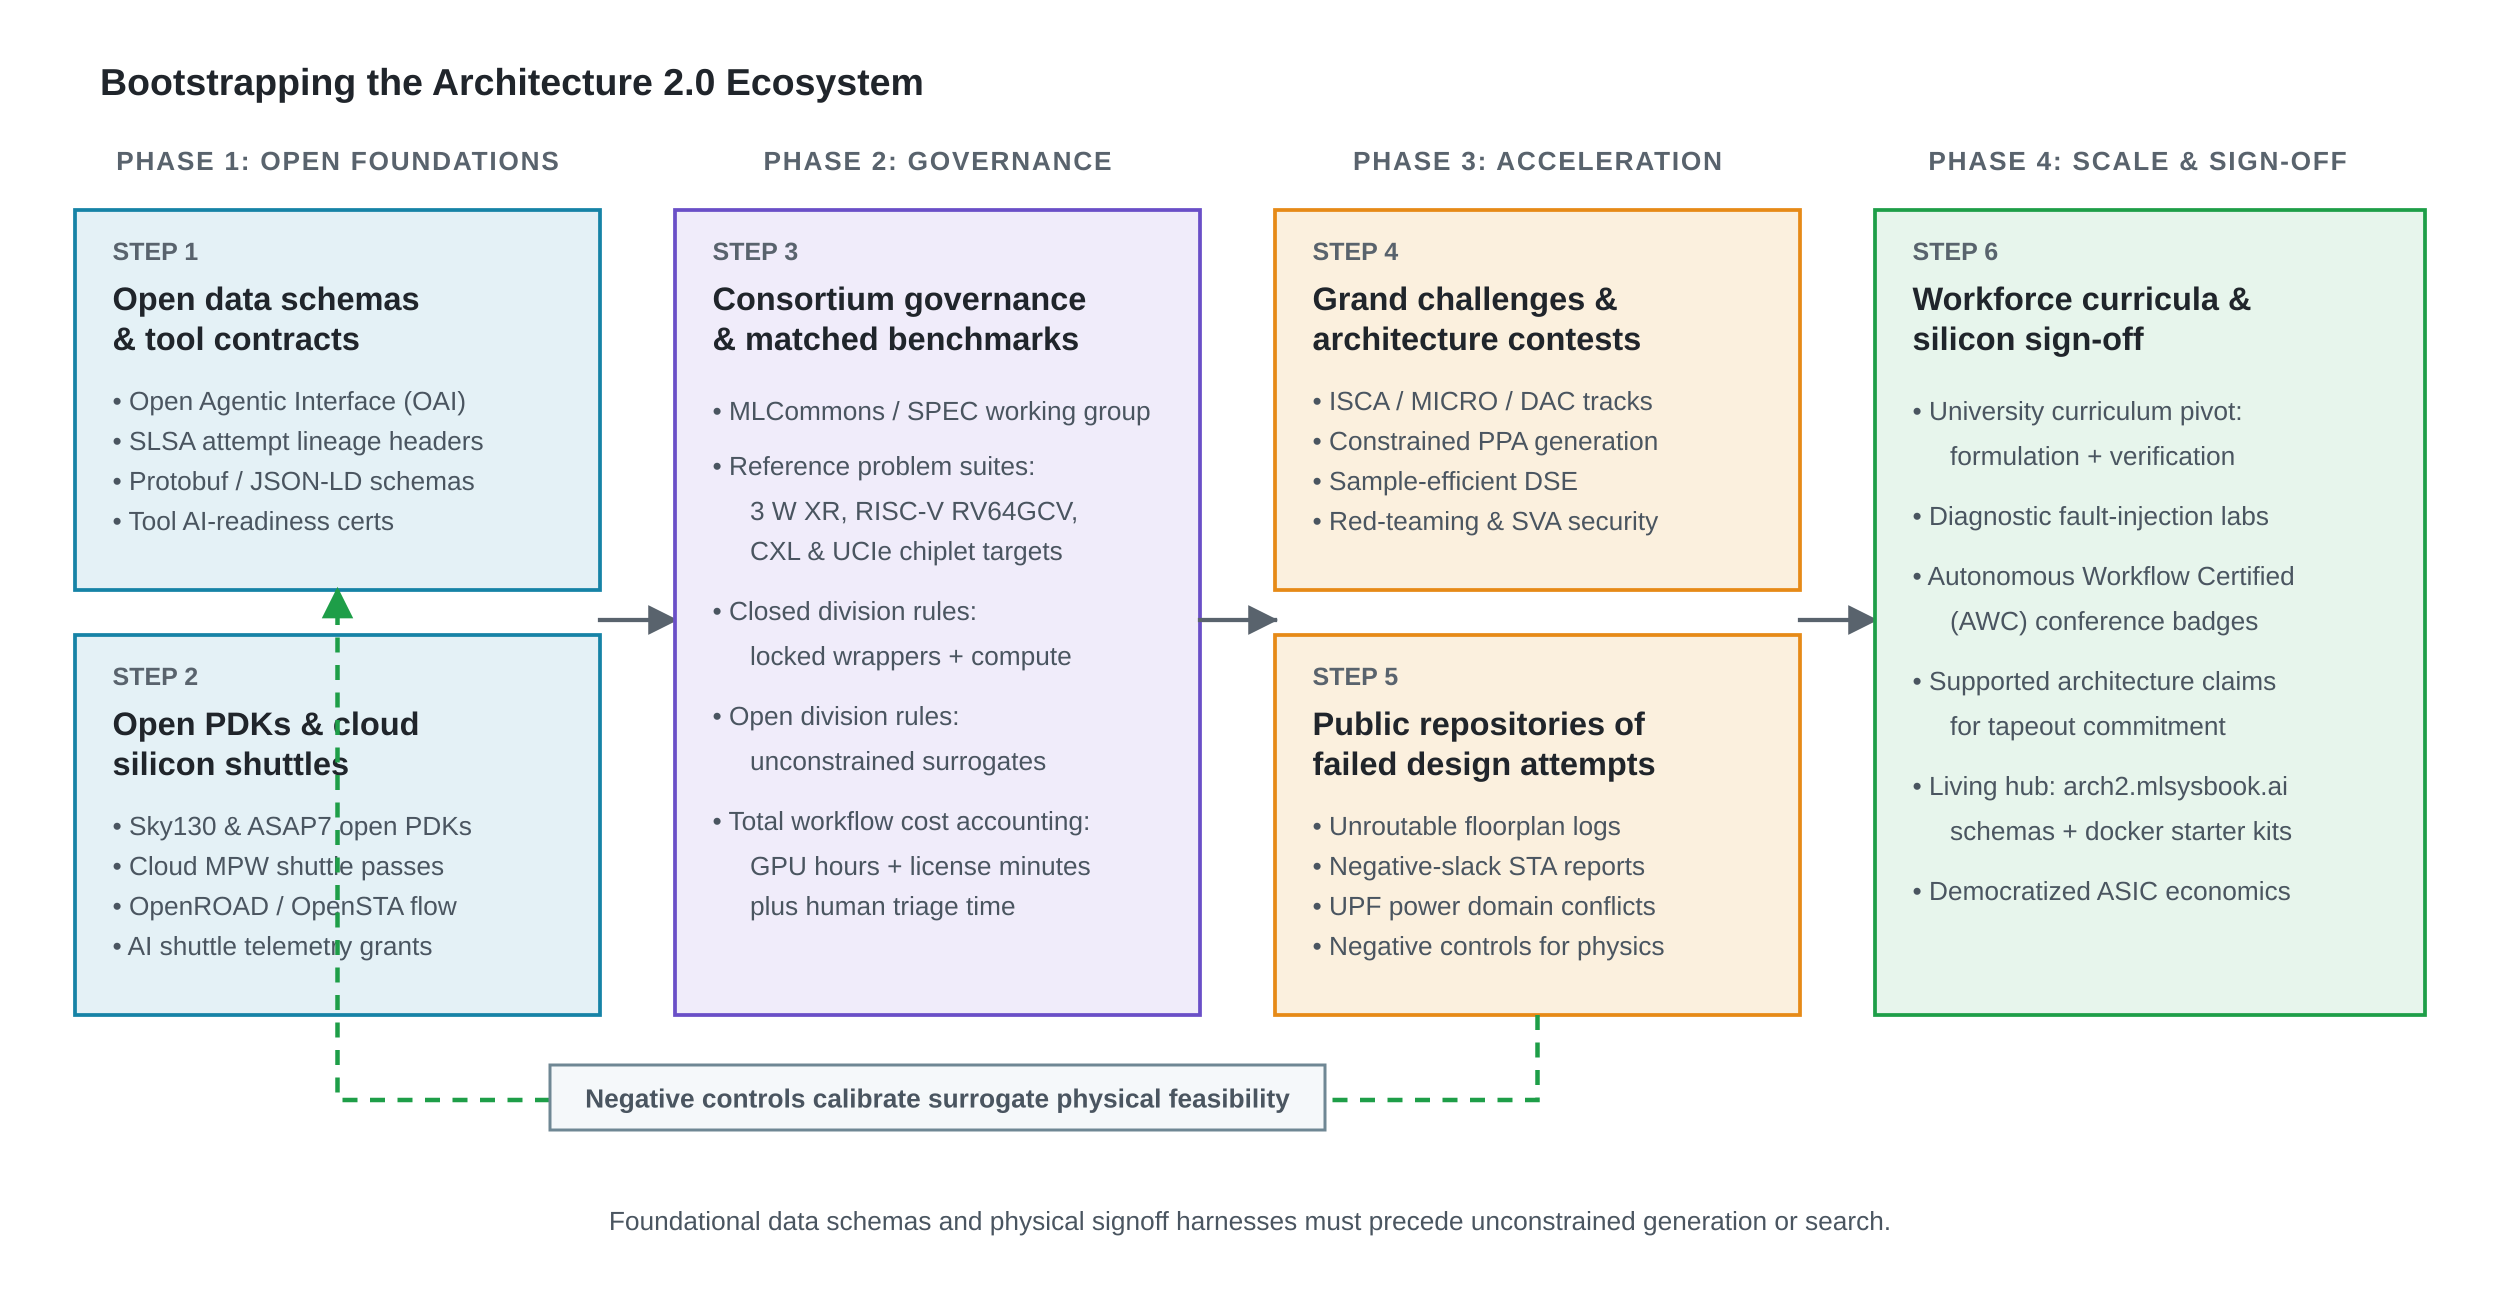
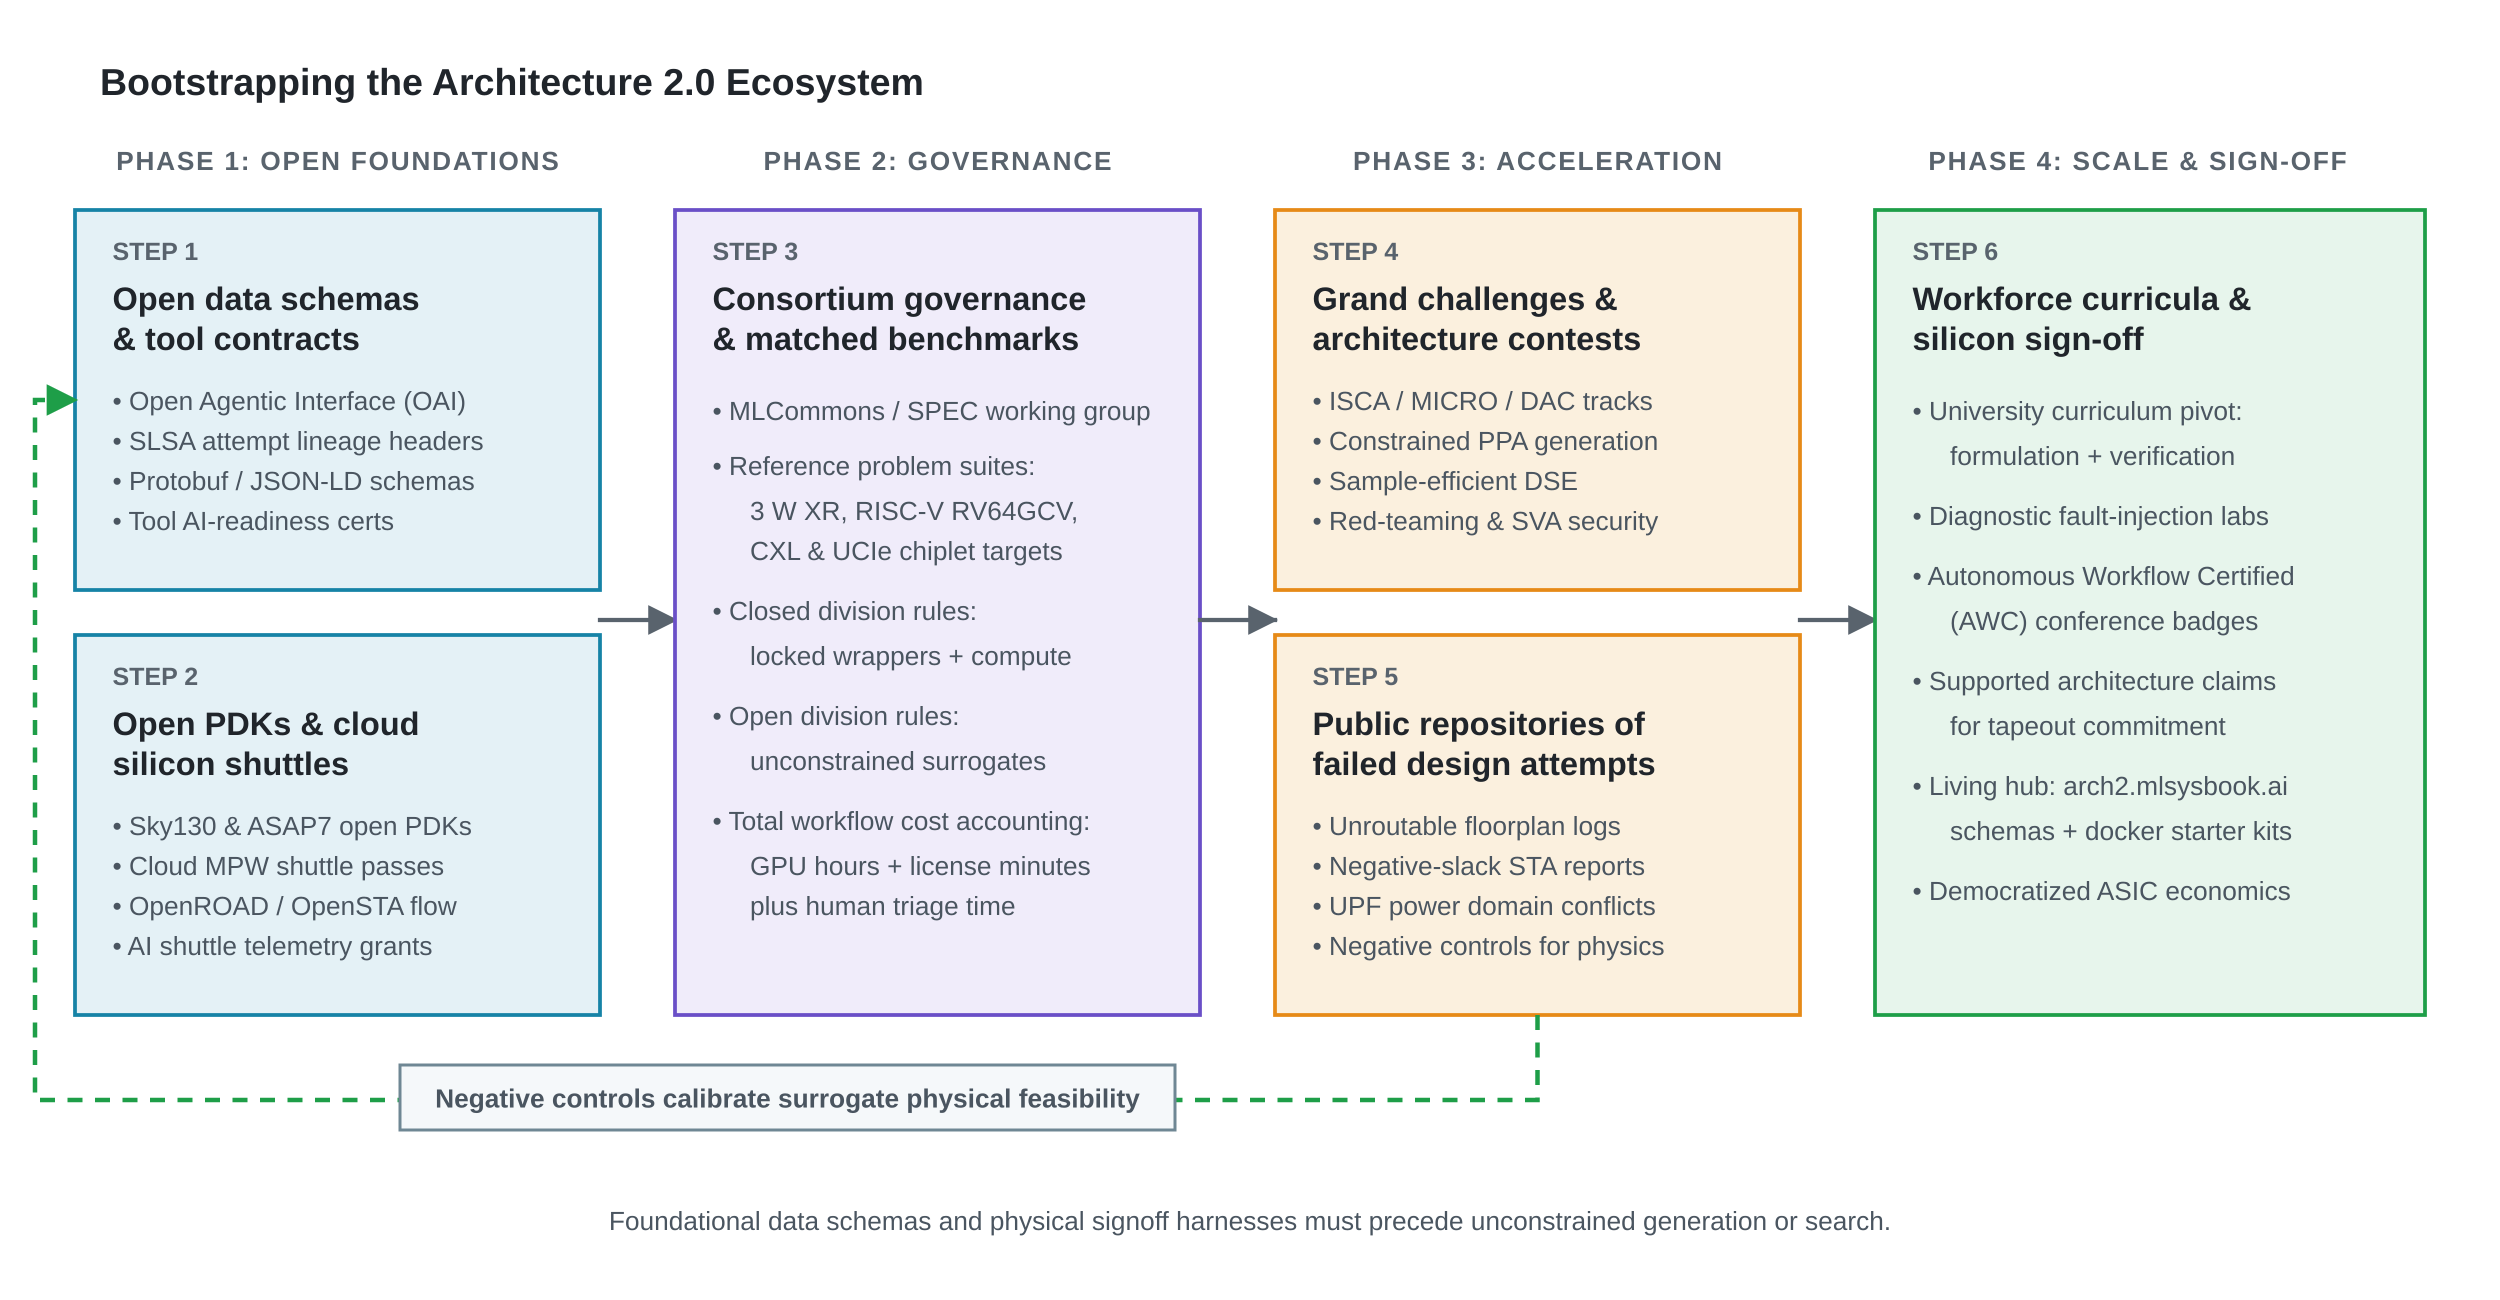
<svg xmlns="http://www.w3.org/2000/svg" viewBox="0 0 1000 520" role="img" aria-labelledby="roadmap-title roadmap-desc">
  <defs>
    <marker id="arrow-gray" viewBox="0 0 10 10" refX="9" refY="5" markerWidth="7" markerHeight="7" orient="auto">
      <path d="M 0 0 L 10 5 L 0 10 z" fill="#59636D" />
    </marker>
    <marker id="arrow-green" viewBox="0 0 10 10" refX="9" refY="5" markerWidth="7" markerHeight="7" orient="auto">
      <path d="M 0 0 L 10 5 L 0 10 z" fill="#1E9E48" />
    </marker>
    <style>
      .font { font-family: Arial, Helvetica, sans-serif; }
      .eyebrow { font-size: 10.5px; font-weight: 700; fill: #59636D; letter-spacing: 0.7px; }
      .head { font-size: 15px; font-weight: 700; fill: #20252B; }
      .title { font-size: 13px; font-weight: 700; fill: #20252B; }
      .sub { font-size: 10.5px; fill: #4A5560; }
      .tag { font-size: 10px; font-weight: 700; fill: #59636D; }
      .source { fill: #E4F1F6; stroke: #1683A6; stroke-width: 1.5; }
      .learned { fill: #F0ECFA; stroke: #6A4FC7; stroke-width: 1.5; }
      .representation { fill: #FBF0DE; stroke: #E68A17; stroke-width: 1.5; }
      .checked { fill: #E7F5EC; stroke: #1E9E48; stroke-width: 1.5; }
      .decision { fill: #FBEDF4; stroke: #D24D96; stroke-width: 1.5; }
      .panel { fill: #F8FAFC; stroke: #9AA8B5; stroke-width: 1.4; }
      .linkbar { fill: #F5F8FA; stroke: #6F8794; stroke-width: 1.2; }
      .connector { fill: none; stroke: #59636D; stroke-width: 1.7; stroke-linecap: square; stroke-linejoin: miter; }
      .return { fill: none; stroke: #1E9E48; stroke-width: 1.8; stroke-dasharray: 6 5; }
    </style>
  </defs>
  <rect width="1000" height="520" fill="#FFFFFF" />
  <g class="font">
    <text class="head" x="40" y="38">Bootstrapping the Architecture 2.0 Ecosystem</text>
    <text class="eyebrow" x="135" y="68" text-anchor="middle">PHASE 1: OPEN FOUNDATIONS</text>
    <rect class="source" x="30" y="84" width="210" height="152" />
    <text class="tag" x="45" y="104">STEP 1</text>
    <text class="title" x="45" y="124">Open data schemas</text>
    <text class="title" x="45" y="140">&amp; tool contracts</text>
    <text class="sub" x="45" y="164">• Open Agentic Interface (OAI)</text>
    <text class="sub" x="45" y="180">• SLSA attempt lineage headers</text>
    <text class="sub" x="45" y="196">• Protobuf / JSON-LD schemas</text>
    <text class="sub" x="45" y="212">• Tool AI-readiness certs</text>
    <rect class="source" x="30" y="254" width="210" height="152" />
    <text class="tag" x="45" y="274">STEP 2</text>
    <text class="title" x="45" y="294">Open PDKs &amp; cloud</text>
    <text class="title" x="45" y="310">silicon shuttles</text>
    <text class="sub" x="45" y="334">• Sky130 &amp; ASAP7 open PDKs</text>
    <text class="sub" x="45" y="350">• Cloud MPW shuttle passes</text>
    <text class="sub" x="45" y="366">• OpenROAD / OpenSTA flow</text>
    <text class="sub" x="45" y="382">• AI shuttle telemetry grants</text>
    <path class="connector" d="M 240 248 L 270 248" marker-end="url(#arrow-gray)" />
    <text class="eyebrow" x="375" y="68" text-anchor="middle">PHASE 2: GOVERNANCE</text>
    <rect class="learned" x="270" y="84" width="210" height="322" />
    <text class="tag" x="285" y="104">STEP 3</text>
    <text class="title" x="285" y="124">Consortium governance</text>
    <text class="title" x="285" y="140">&amp; matched benchmarks</text>
    <text class="sub" x="285" y="168">• MLCommons / SPEC working group</text>
    <text class="sub" x="285" y="190">• Reference problem suites:</text>
    <text class="sub" x="300" y="208">3 W XR, RISC-V RV64GCV,</text>
    <text class="sub" x="300" y="224">CXL &amp; UCIe chiplet targets</text>
    <text class="sub" x="285" y="248">• Closed division rules:</text>
    <text class="sub" x="300" y="266">locked wrappers + compute</text>
    <text class="sub" x="285" y="290">• Open division rules:</text>
    <text class="sub" x="300" y="308">unconstrained surrogates</text>
    <text class="sub" x="285" y="332">• Total workflow cost accounting:</text>
    <text class="sub" x="300" y="350">GPU hours + license minutes</text>
    <text class="sub" x="300" y="366">plus human triage time</text>
    <path class="connector" d="M 480 248 L 510 248" marker-end="url(#arrow-gray)" />
    <text class="eyebrow" x="615" y="68" text-anchor="middle">PHASE 3: ACCELERATION</text>
    <rect class="representation" x="510" y="84" width="210" height="152" />
    <text class="tag" x="525" y="104">STEP 4</text>
    <text class="title" x="525" y="124">Grand challenges &amp;</text>
    <text class="title" x="525" y="140">architecture contests</text>
    <text class="sub" x="525" y="164">• ISCA / MICRO / DAC tracks</text>
    <text class="sub" x="525" y="180">• Constrained PPA generation</text>
    <text class="sub" x="525" y="196">• Sample-efficient DSE</text>
    <text class="sub" x="525" y="212">• Red-teaming &amp; SVA security</text>
    <rect class="representation" x="510" y="254" width="210" height="152" />
    <text class="tag" x="525" y="274">STEP 5</text>
    <text class="title" x="525" y="294">Public repositories of</text>
    <text class="title" x="525" y="310">failed design attempts</text>
    <text class="sub" x="525" y="334">• Unroutable floorplan logs</text>
    <text class="sub" x="525" y="350">• Negative-slack STA reports</text>
    <text class="sub" x="525" y="366">• UPF power domain conflicts</text>
    <text class="sub" x="525" y="382">• Negative controls for physics</text>
    <path class="connector" d="M 720 248 L 750 248" marker-end="url(#arrow-gray)" />
    <text class="eyebrow" x="855" y="68" text-anchor="middle">PHASE 4: SCALE &amp; SIGN-OFF</text>
    <rect class="checked" x="750" y="84" width="220" height="322" />
    <text class="tag" x="765" y="104">STEP 6</text>
    <text class="title" x="765" y="124">Workforce curricula &amp;</text>
    <text class="title" x="765" y="140">silicon sign-off</text>
    <text class="sub" x="765" y="168">• University curriculum pivot:</text>
    <text class="sub" x="780" y="186">formulation + verification</text>
    <text class="sub" x="765" y="210">• Diagnostic fault-injection labs</text>
    <text class="sub" x="765" y="234">• Autonomous Workflow Certified</text>
    <text class="sub" x="780" y="252">(AWC) conference badges</text>
    <text class="sub" x="765" y="276">• Supported architecture claims</text>
    <text class="sub" x="780" y="294">for tapeout commitment</text>
    <text class="sub" x="765" y="318">• Living hub: arch2.mlsysbook.ai</text>
    <text class="sub" x="780" y="336">schemas + docker starter kits</text>
    <text class="sub" x="765" y="360">• Democratized ASIC economics</text>
-     <path class="return" d="M 615 406 V 440 H 135 V 236" marker-end="url(#arrow-green)" />
-     <rect class="linkbar" x="220" y="426" width="310" height="26" />
-     <text class="sub" x="375" y="443" text-anchor="middle" font-weight="700" fill="#157A38">Negative controls calibrate surrogate physical feasibility</text>
+     <path class="return" d="M 615 406 V 440 H 14 V 160 H 30" marker-end="url(#arrow-green)" />
+     <rect class="linkbar" x="160" y="426" width="310" height="26" />
+     <text class="sub" x="315" y="443" text-anchor="middle" font-weight="700" fill="#157A38">Negative controls calibrate surrogate physical feasibility</text>
    <text class="sub" x="500" y="492" text-anchor="middle">Foundational data schemas and physical signoff harnesses must precede unconstrained generation or search.</text>
  </g>
</svg>
